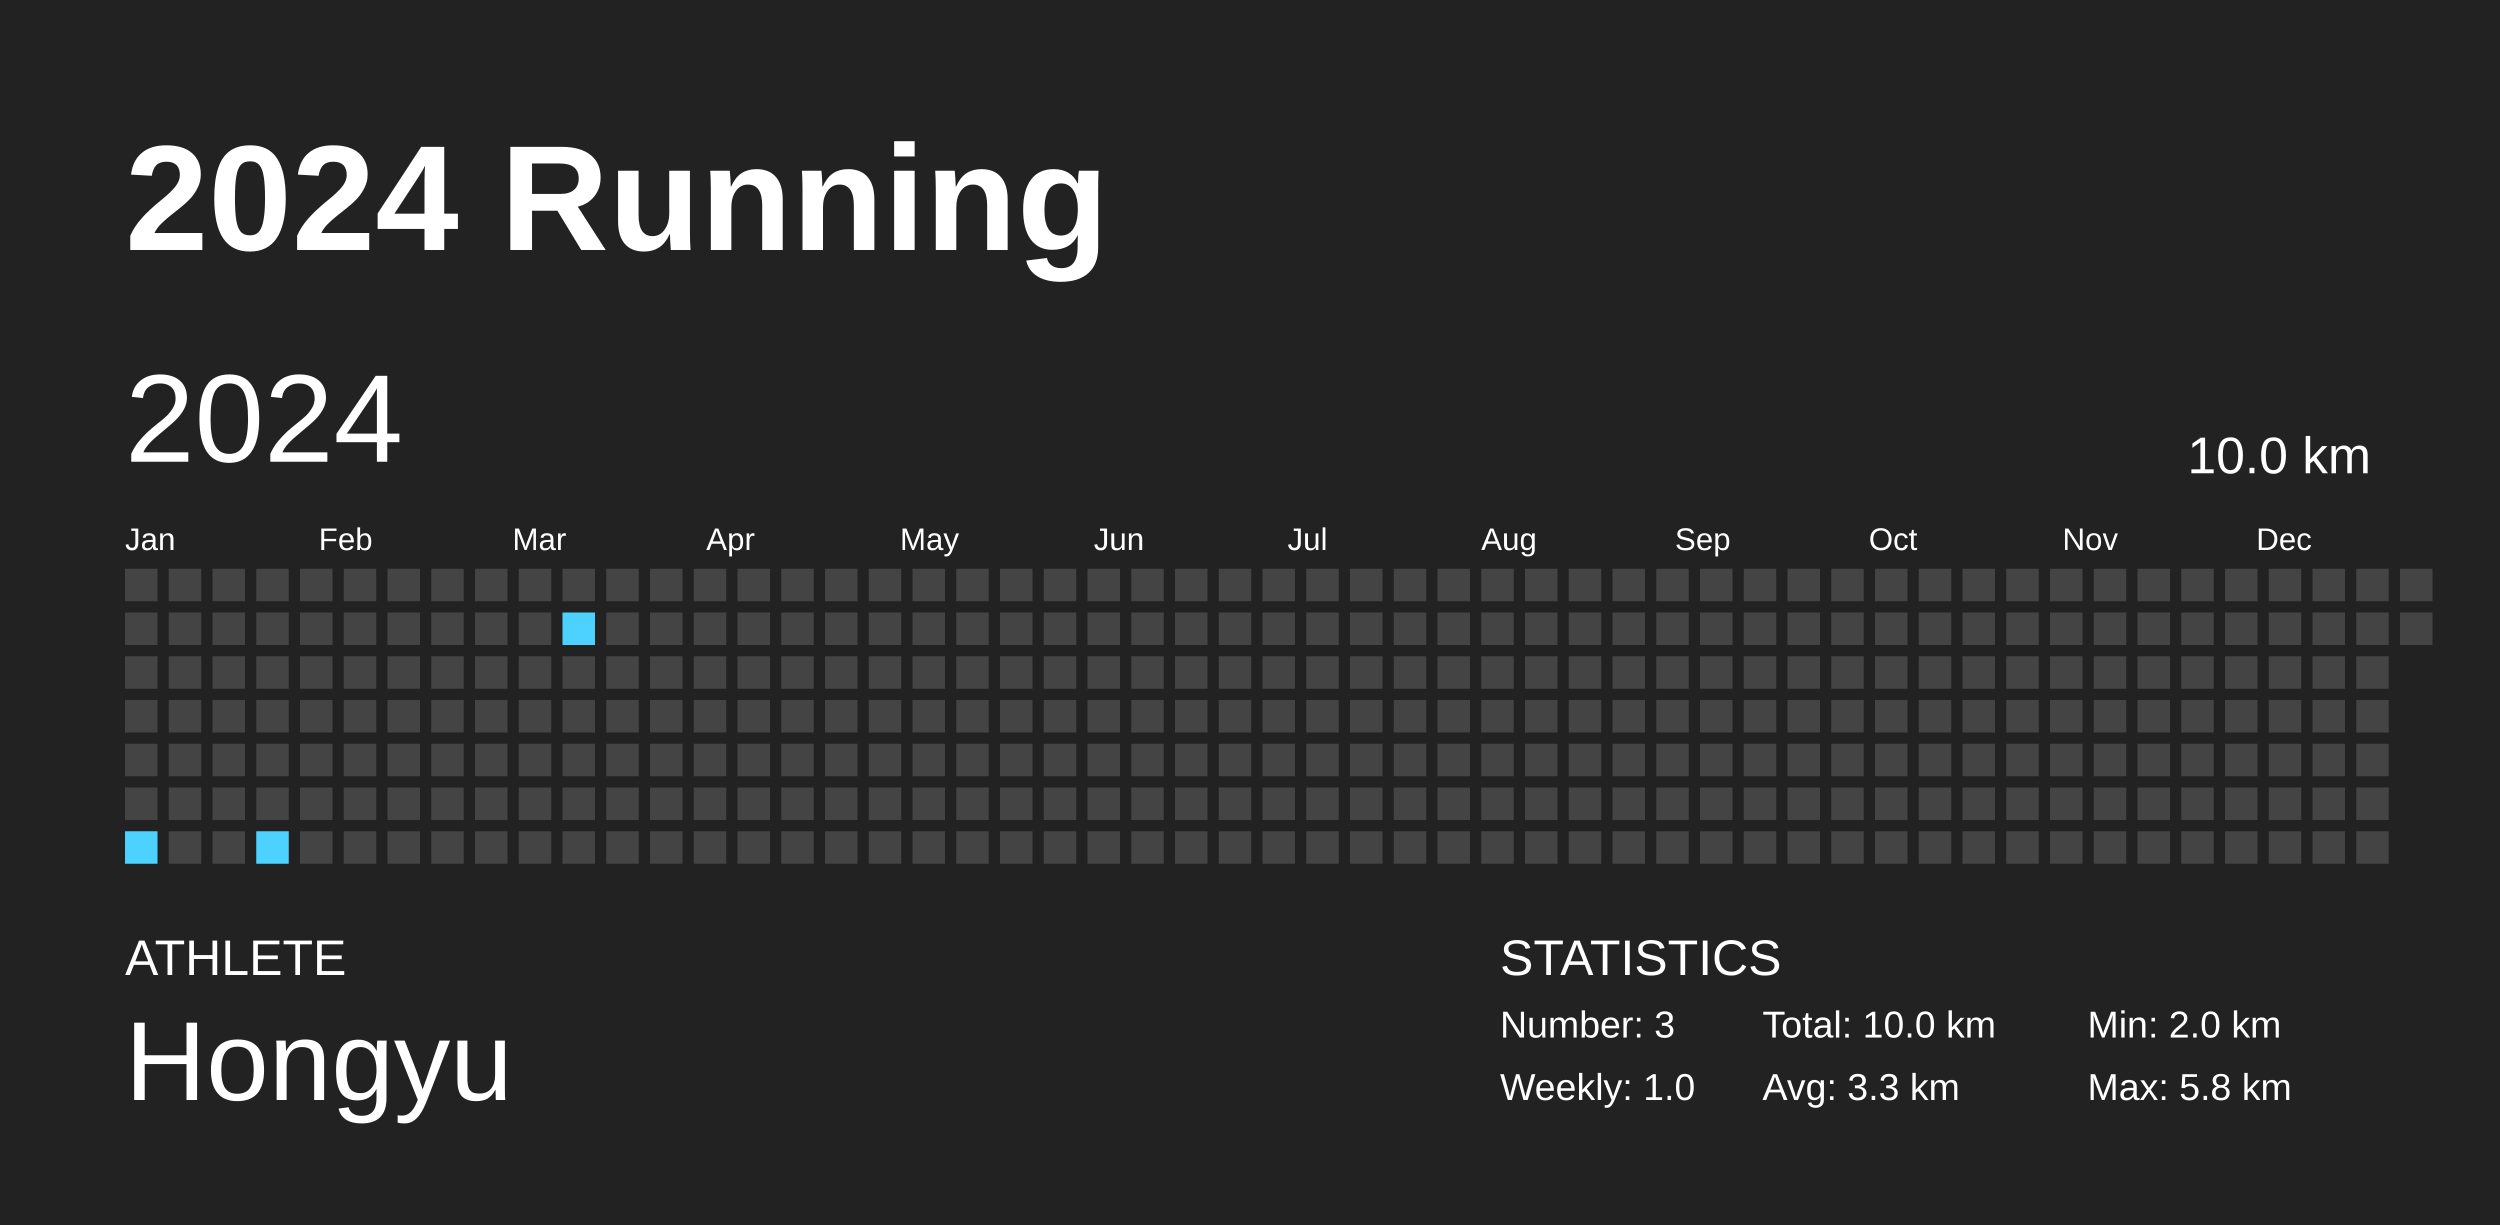
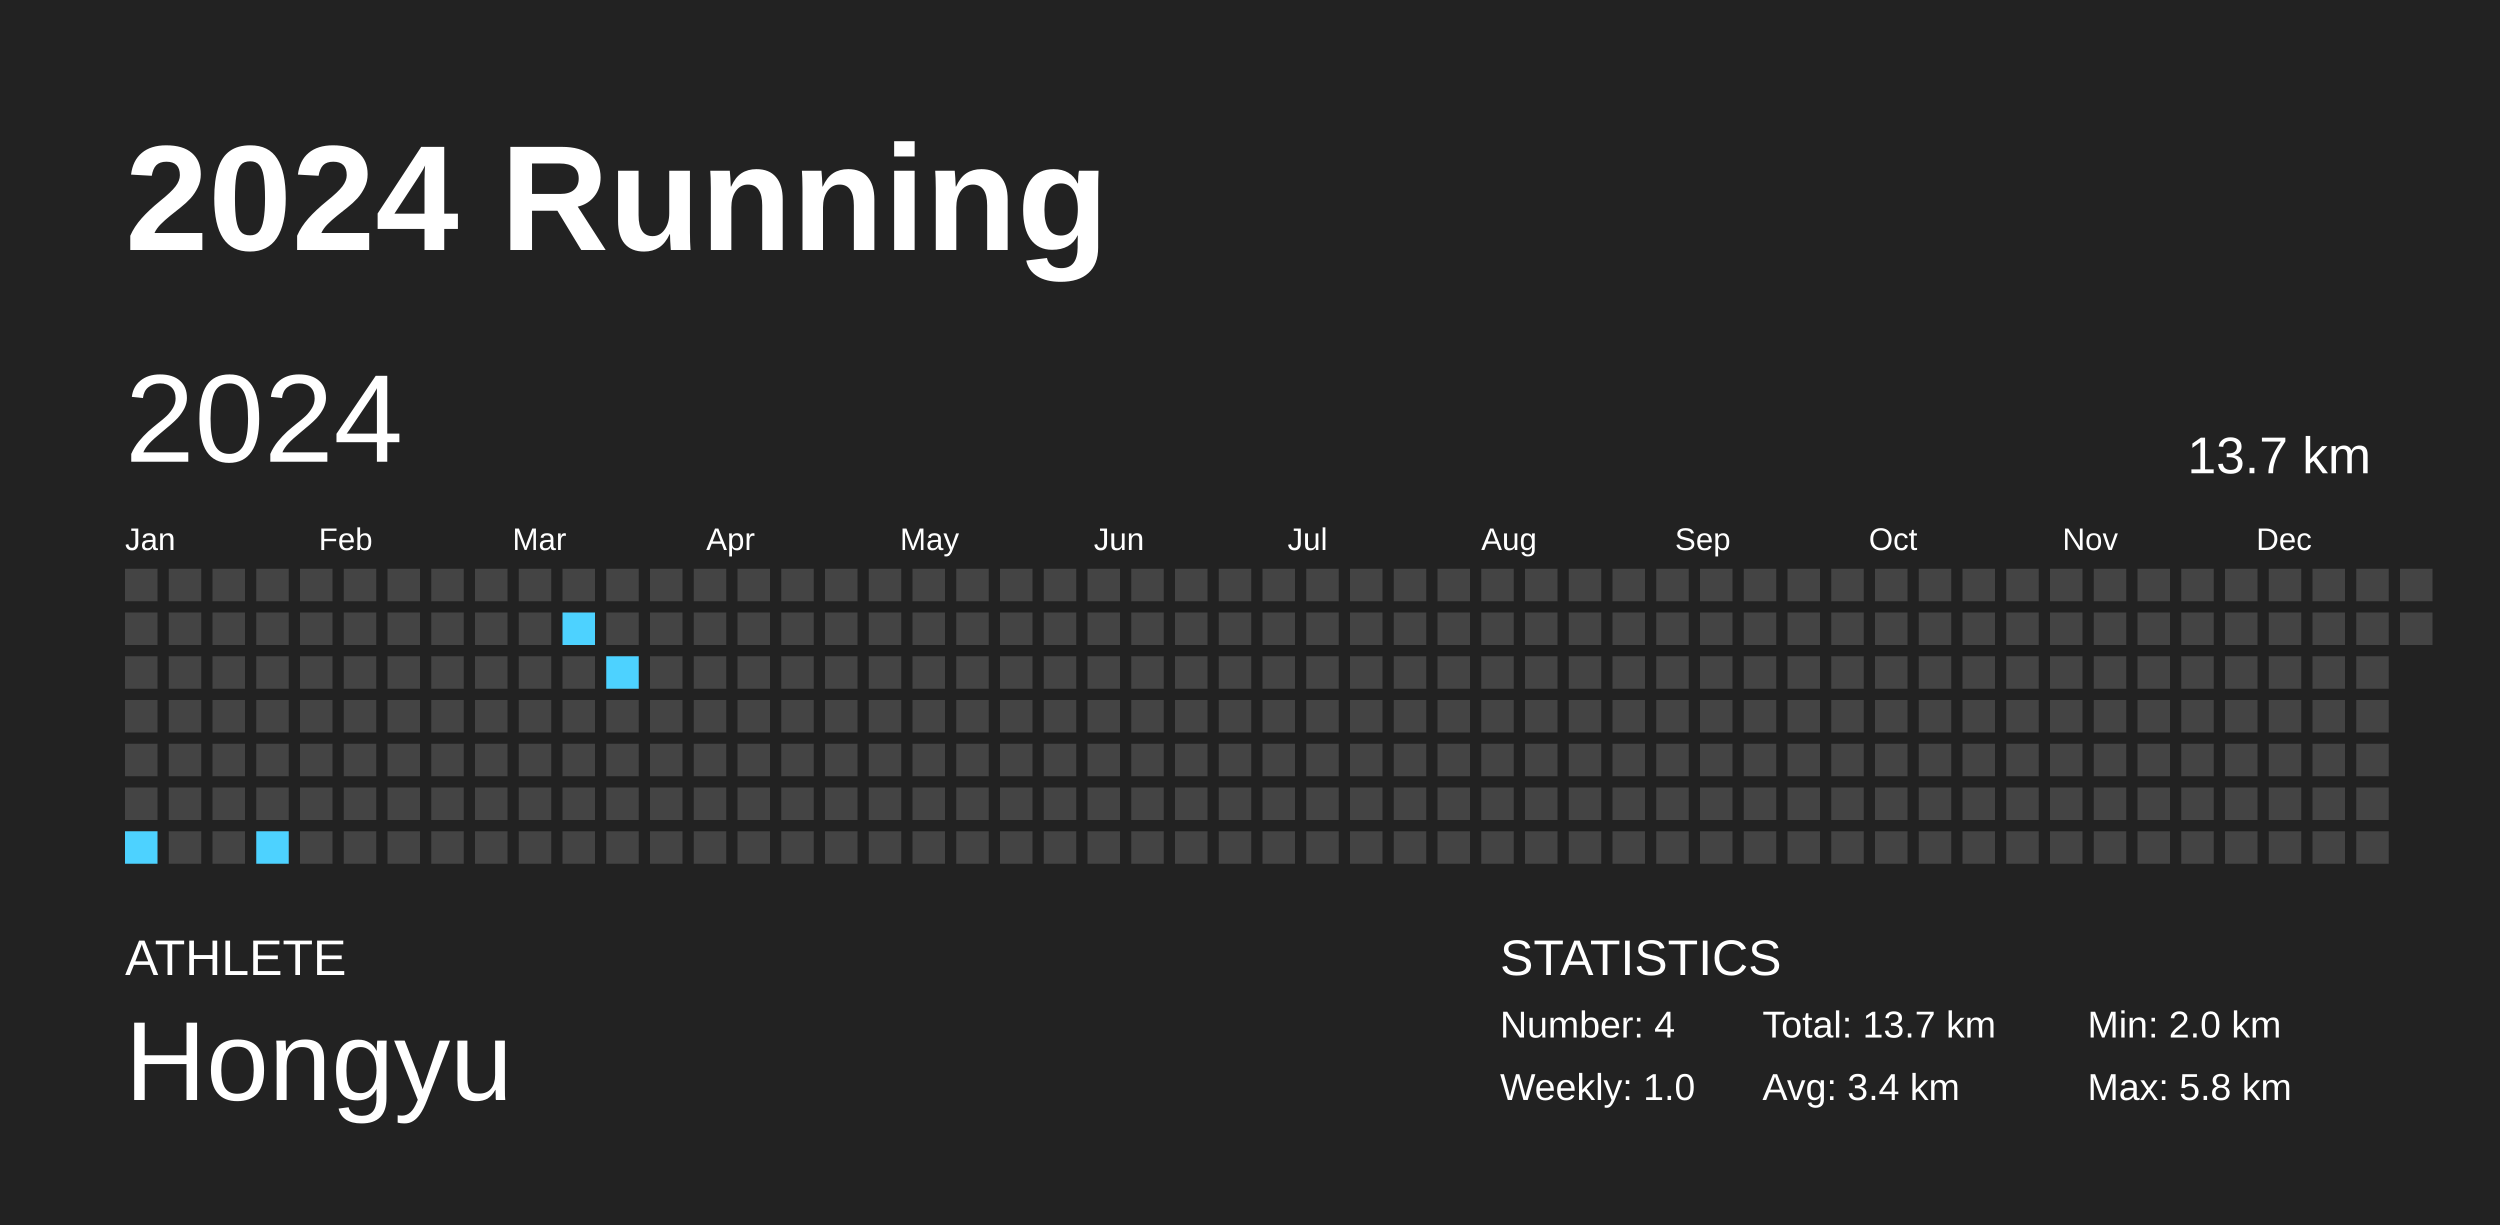
<svg xmlns="http://www.w3.org/2000/svg" baseProfile="full" height="98mm" version="1.1" viewBox="0,0,200,98" width="200mm">
  <defs />
  <rect fill="#222222" height="98" width="200" x="0" y="0" />
  <text fill="#FFFFFF" style="font-size:12px; font-family:Arial; font-weight:bold;" x="10" y="20">2024 Running</text>
  <text fill="#FFFFFF" style="font-size:4px; font-family:Arial" x="10" y="78">ATHLETE</text>
  <text fill="#FFFFFF" style="font-size:9px; font-family:Arial" x="10" y="88">Hongyu</text>
  <text fill="#FFFFFF" style="font-size:4px; font-family:Arial" x="120" y="78">STATISTICS</text>
-   <text fill="#FFFFFF" style="font-size:3px; font-family:Arial" x="120" y="83">Number: 3</text>
+   <text fill="#FFFFFF" style="font-size:3px; font-family:Arial" x="120" y="83">Number: 4</text>
  <text fill="#FFFFFF" style="font-size:3px; font-family:Arial" x="120" y="88">Weekly: 1.0</text>
-   <text fill="#FFFFFF" style="font-size:3px; font-family:Arial" x="141" y="83">Total: 10.0 km</text>
-   <text fill="#FFFFFF" style="font-size:3px; font-family:Arial" x="141" y="88">Avg: 3.3 km</text>
+   <text fill="#FFFFFF" style="font-size:3px; font-family:Arial" x="141" y="83">Total: 13.7 km</text>
+   <text fill="#FFFFFF" style="font-size:3px; font-family:Arial" x="141" y="88">Avg: 3.4 km</text>
  <text fill="#FFFFFF" style="font-size:3px; font-family:Arial" x="167" y="83">Min: 2.0 km</text>
  <text fill="#FFFFFF" style="font-size:3px; font-family:Arial" x="167" y="88">Max: 5.8 km</text>
  <text dominant-baseline="hanging" fill="#FFFFFF" style="font-size:10.0px; font-family:Arial;" x="10" y="30">2024</text>
-   <text dominant-baseline="hanging" fill="#FFFFFF" style="font-size:4.125px; font-family:Arial;" x="175" y="35">10.0 km</text>
+   <text dominant-baseline="hanging" fill="#FFFFFF" style="font-size:4.125px; font-family:Arial;" x="175" y="35">13.7 km</text>
  <text fill="#FFFFFF" style="font-size:2.5px; font-family:Arial" x="10.0" y="44">Jan</text>
  <text fill="#FFFFFF" style="font-size:2.5px; font-family:Arial" x="25.5" y="44">Feb</text>
  <text fill="#FFFFFF" style="font-size:2.5px; font-family:Arial" x="41.0" y="44">Mar</text>
  <text fill="#FFFFFF" style="font-size:2.5px; font-family:Arial" x="56.5" y="44">Apr</text>
  <text fill="#FFFFFF" style="font-size:2.5px; font-family:Arial" x="72.0" y="44">May</text>
  <text fill="#FFFFFF" style="font-size:2.5px; font-family:Arial" x="87.5" y="44">Jun</text>
  <text fill="#FFFFFF" style="font-size:2.5px; font-family:Arial" x="103.0" y="44">Jul</text>
  <text fill="#FFFFFF" style="font-size:2.5px; font-family:Arial" x="118.5" y="44">Aug</text>
  <text fill="#FFFFFF" style="font-size:2.5px; font-family:Arial" x="134.0" y="44">Sep</text>
  <text fill="#FFFFFF" style="font-size:2.5px; font-family:Arial" x="149.5" y="44">Oct</text>
  <text fill="#FFFFFF" style="font-size:2.5px; font-family:Arial" x="165.0" y="44">Nov</text>
  <text fill="#FFFFFF" style="font-size:2.5px; font-family:Arial" x="180.5" y="44">Dec</text>
  <rect fill="#444444" height="2.6" width="2.6" x="10.0" y="45.5" />
  <rect fill="#444444" height="2.6" width="2.6" x="10.0" y="49.0" />
  <rect fill="#444444" height="2.6" width="2.6" x="10.0" y="52.5" />
  <rect fill="#444444" height="2.6" width="2.6" x="10.0" y="56.0" />
  <rect fill="#444444" height="2.6" width="2.6" x="10.0" y="59.5" />
  <rect fill="#444444" height="2.6" width="2.6" x="10.0" y="63.0" />
  <rect fill="#4dd2ff" height="2.6" width="2.6" x="10.0" y="66.5" />
  <rect fill="#444444" height="2.6" width="2.6" x="13.5" y="45.5" />
  <rect fill="#444444" height="2.6" width="2.6" x="13.5" y="49.0" />
  <rect fill="#444444" height="2.6" width="2.6" x="13.5" y="52.5" />
  <rect fill="#444444" height="2.6" width="2.6" x="13.5" y="56.0" />
  <rect fill="#444444" height="2.6" width="2.6" x="13.5" y="59.5" />
  <rect fill="#444444" height="2.6" width="2.6" x="13.5" y="63.0" />
  <rect fill="#444444" height="2.6" width="2.6" x="13.5" y="66.5" />
  <rect fill="#444444" height="2.6" width="2.6" x="17.0" y="45.5" />
  <rect fill="#444444" height="2.6" width="2.6" x="17.0" y="49.0" />
  <rect fill="#444444" height="2.6" width="2.6" x="17.0" y="52.5" />
  <rect fill="#444444" height="2.6" width="2.6" x="17.0" y="56.0" />
  <rect fill="#444444" height="2.6" width="2.6" x="17.0" y="59.5" />
  <rect fill="#444444" height="2.6" width="2.6" x="17.0" y="63.0" />
  <rect fill="#444444" height="2.6" width="2.6" x="17.0" y="66.5" />
  <rect fill="#444444" height="2.6" width="2.6" x="20.5" y="45.5" />
  <rect fill="#444444" height="2.6" width="2.6" x="20.5" y="49.0" />
  <rect fill="#444444" height="2.6" width="2.6" x="20.5" y="52.5" />
  <rect fill="#444444" height="2.6" width="2.6" x="20.5" y="56.0" />
  <rect fill="#444444" height="2.6" width="2.6" x="20.5" y="59.5" />
  <rect fill="#444444" height="2.6" width="2.6" x="20.5" y="63.0" />
  <rect fill="#4dd2ff" height="2.6" width="2.6" x="20.5" y="66.5" />
  <rect fill="#444444" height="2.6" width="2.6" x="24.0" y="45.5" />
  <rect fill="#444444" height="2.6" width="2.6" x="24.0" y="49.0" />
  <rect fill="#444444" height="2.6" width="2.6" x="24.0" y="52.5" />
  <rect fill="#444444" height="2.6" width="2.6" x="24.0" y="56.0" />
  <rect fill="#444444" height="2.6" width="2.6" x="24.0" y="59.5" />
  <rect fill="#444444" height="2.6" width="2.6" x="24.0" y="63.0" />
  <rect fill="#444444" height="2.6" width="2.6" x="24.0" y="66.5" />
  <rect fill="#444444" height="2.6" width="2.6" x="27.5" y="45.5" />
  <rect fill="#444444" height="2.6" width="2.6" x="27.5" y="49.0" />
  <rect fill="#444444" height="2.6" width="2.6" x="27.5" y="52.5" />
  <rect fill="#444444" height="2.6" width="2.6" x="27.5" y="56.0" />
  <rect fill="#444444" height="2.6" width="2.6" x="27.5" y="59.5" />
  <rect fill="#444444" height="2.6" width="2.6" x="27.5" y="63.0" />
  <rect fill="#444444" height="2.6" width="2.6" x="27.5" y="66.5" />
  <rect fill="#444444" height="2.6" width="2.6" x="31.0" y="45.5" />
  <rect fill="#444444" height="2.6" width="2.6" x="31.0" y="49.0" />
  <rect fill="#444444" height="2.6" width="2.6" x="31.0" y="52.5" />
  <rect fill="#444444" height="2.6" width="2.6" x="31.0" y="56.0" />
  <rect fill="#444444" height="2.6" width="2.6" x="31.0" y="59.5" />
  <rect fill="#444444" height="2.6" width="2.6" x="31.0" y="63.0" />
  <rect fill="#444444" height="2.6" width="2.6" x="31.0" y="66.5" />
  <rect fill="#444444" height="2.6" width="2.6" x="34.5" y="45.5" />
  <rect fill="#444444" height="2.6" width="2.6" x="34.5" y="49.0" />
  <rect fill="#444444" height="2.6" width="2.6" x="34.5" y="52.5" />
  <rect fill="#444444" height="2.6" width="2.6" x="34.5" y="56.0" />
  <rect fill="#444444" height="2.6" width="2.6" x="34.5" y="59.5" />
  <rect fill="#444444" height="2.6" width="2.6" x="34.5" y="63.0" />
  <rect fill="#444444" height="2.6" width="2.6" x="34.5" y="66.5" />
  <rect fill="#444444" height="2.6" width="2.6" x="38.0" y="45.5" />
  <rect fill="#444444" height="2.6" width="2.6" x="38.0" y="49.0" />
  <rect fill="#444444" height="2.6" width="2.6" x="38.0" y="52.5" />
  <rect fill="#444444" height="2.6" width="2.6" x="38.0" y="56.0" />
  <rect fill="#444444" height="2.6" width="2.6" x="38.0" y="59.5" />
  <rect fill="#444444" height="2.6" width="2.6" x="38.0" y="63.0" />
  <rect fill="#444444" height="2.6" width="2.6" x="38.0" y="66.5" />
  <rect fill="#444444" height="2.6" width="2.6" x="41.5" y="45.5" />
  <rect fill="#444444" height="2.6" width="2.6" x="41.5" y="49.0" />
  <rect fill="#444444" height="2.6" width="2.6" x="41.5" y="52.5" />
  <rect fill="#444444" height="2.6" width="2.6" x="41.5" y="56.0" />
  <rect fill="#444444" height="2.6" width="2.6" x="41.5" y="59.5" />
  <rect fill="#444444" height="2.6" width="2.6" x="41.5" y="63.0" />
  <rect fill="#444444" height="2.6" width="2.6" x="41.5" y="66.5" />
  <rect fill="#444444" height="2.6" width="2.6" x="45.0" y="45.5" />
  <rect fill="#4dd2ff" height="2.6" width="2.6" x="45.0" y="49.0" />
  <rect fill="#444444" height="2.6" width="2.6" x="45.0" y="52.5" />
  <rect fill="#444444" height="2.6" width="2.6" x="45.0" y="56.0" />
  <rect fill="#444444" height="2.6" width="2.6" x="45.0" y="59.5" />
  <rect fill="#444444" height="2.6" width="2.6" x="45.0" y="63.0" />
  <rect fill="#444444" height="2.6" width="2.6" x="45.0" y="66.5" />
  <rect fill="#444444" height="2.6" width="2.6" x="48.5" y="45.5" />
  <rect fill="#444444" height="2.6" width="2.6" x="48.5" y="49.0" />
-   <rect fill="#444444" height="2.6" width="2.6" x="48.5" y="52.5" />
+   <rect fill="#4dd2ff" height="2.6" width="2.6" x="48.5" y="52.5" />
  <rect fill="#444444" height="2.6" width="2.6" x="48.5" y="56.0" />
  <rect fill="#444444" height="2.6" width="2.6" x="48.5" y="59.5" />
  <rect fill="#444444" height="2.6" width="2.6" x="48.5" y="63.0" />
  <rect fill="#444444" height="2.6" width="2.6" x="48.5" y="66.5" />
  <rect fill="#444444" height="2.6" width="2.6" x="52.0" y="45.5" />
  <rect fill="#444444" height="2.6" width="2.6" x="52.0" y="49.0" />
  <rect fill="#444444" height="2.6" width="2.6" x="52.0" y="52.5" />
  <rect fill="#444444" height="2.6" width="2.6" x="52.0" y="56.0" />
  <rect fill="#444444" height="2.6" width="2.6" x="52.0" y="59.5" />
  <rect fill="#444444" height="2.6" width="2.6" x="52.0" y="63.0" />
  <rect fill="#444444" height="2.6" width="2.6" x="52.0" y="66.5" />
  <rect fill="#444444" height="2.6" width="2.6" x="55.5" y="45.5" />
  <rect fill="#444444" height="2.6" width="2.6" x="55.5" y="49.0" />
  <rect fill="#444444" height="2.6" width="2.6" x="55.5" y="52.5" />
  <rect fill="#444444" height="2.6" width="2.6" x="55.5" y="56.0" />
  <rect fill="#444444" height="2.6" width="2.6" x="55.5" y="59.5" />
  <rect fill="#444444" height="2.6" width="2.6" x="55.5" y="63.0" />
  <rect fill="#444444" height="2.6" width="2.6" x="55.5" y="66.5" />
  <rect fill="#444444" height="2.6" width="2.6" x="59.0" y="45.5" />
  <rect fill="#444444" height="2.6" width="2.6" x="59.0" y="49.0" />
  <rect fill="#444444" height="2.6" width="2.6" x="59.0" y="52.5" />
  <rect fill="#444444" height="2.6" width="2.6" x="59.0" y="56.0" />
  <rect fill="#444444" height="2.6" width="2.6" x="59.0" y="59.5" />
  <rect fill="#444444" height="2.6" width="2.6" x="59.0" y="63.0" />
  <rect fill="#444444" height="2.6" width="2.6" x="59.0" y="66.5" />
  <rect fill="#444444" height="2.6" width="2.6" x="62.5" y="45.5" />
  <rect fill="#444444" height="2.6" width="2.6" x="62.5" y="49.0" />
  <rect fill="#444444" height="2.6" width="2.6" x="62.5" y="52.5" />
  <rect fill="#444444" height="2.6" width="2.6" x="62.5" y="56.0" />
  <rect fill="#444444" height="2.6" width="2.6" x="62.5" y="59.5" />
  <rect fill="#444444" height="2.6" width="2.6" x="62.5" y="63.0" />
  <rect fill="#444444" height="2.6" width="2.6" x="62.5" y="66.5" />
  <rect fill="#444444" height="2.6" width="2.6" x="66.0" y="45.5" />
  <rect fill="#444444" height="2.6" width="2.6" x="66.0" y="49.0" />
  <rect fill="#444444" height="2.6" width="2.6" x="66.0" y="52.5" />
  <rect fill="#444444" height="2.6" width="2.6" x="66.0" y="56.0" />
  <rect fill="#444444" height="2.6" width="2.6" x="66.0" y="59.5" />
  <rect fill="#444444" height="2.6" width="2.6" x="66.0" y="63.0" />
  <rect fill="#444444" height="2.6" width="2.6" x="66.0" y="66.5" />
  <rect fill="#444444" height="2.6" width="2.6" x="69.5" y="45.5" />
  <rect fill="#444444" height="2.6" width="2.6" x="69.5" y="49.0" />
  <rect fill="#444444" height="2.6" width="2.6" x="69.5" y="52.5" />
  <rect fill="#444444" height="2.6" width="2.6" x="69.5" y="56.0" />
  <rect fill="#444444" height="2.6" width="2.6" x="69.5" y="59.5" />
  <rect fill="#444444" height="2.6" width="2.6" x="69.5" y="63.0" />
  <rect fill="#444444" height="2.6" width="2.6" x="69.5" y="66.5" />
  <rect fill="#444444" height="2.6" width="2.6" x="73.0" y="45.5" />
  <rect fill="#444444" height="2.6" width="2.6" x="73.0" y="49.0" />
  <rect fill="#444444" height="2.6" width="2.6" x="73.0" y="52.5" />
  <rect fill="#444444" height="2.6" width="2.6" x="73.0" y="56.0" />
  <rect fill="#444444" height="2.6" width="2.6" x="73.0" y="59.5" />
  <rect fill="#444444" height="2.6" width="2.6" x="73.0" y="63.0" />
  <rect fill="#444444" height="2.6" width="2.6" x="73.0" y="66.5" />
  <rect fill="#444444" height="2.6" width="2.6" x="76.5" y="45.5" />
  <rect fill="#444444" height="2.6" width="2.6" x="76.5" y="49.0" />
  <rect fill="#444444" height="2.6" width="2.6" x="76.5" y="52.5" />
  <rect fill="#444444" height="2.6" width="2.6" x="76.5" y="56.0" />
  <rect fill="#444444" height="2.6" width="2.6" x="76.5" y="59.5" />
  <rect fill="#444444" height="2.6" width="2.6" x="76.5" y="63.0" />
  <rect fill="#444444" height="2.6" width="2.6" x="76.5" y="66.5" />
  <rect fill="#444444" height="2.6" width="2.6" x="80.0" y="45.5" />
  <rect fill="#444444" height="2.6" width="2.6" x="80.0" y="49.0" />
  <rect fill="#444444" height="2.6" width="2.6" x="80.0" y="52.5" />
  <rect fill="#444444" height="2.6" width="2.6" x="80.0" y="56.0" />
  <rect fill="#444444" height="2.6" width="2.6" x="80.0" y="59.5" />
  <rect fill="#444444" height="2.6" width="2.6" x="80.0" y="63.0" />
  <rect fill="#444444" height="2.6" width="2.6" x="80.0" y="66.5" />
  <rect fill="#444444" height="2.6" width="2.6" x="83.5" y="45.5" />
  <rect fill="#444444" height="2.6" width="2.6" x="83.5" y="49.0" />
  <rect fill="#444444" height="2.6" width="2.6" x="83.5" y="52.5" />
  <rect fill="#444444" height="2.6" width="2.6" x="83.5" y="56.0" />
  <rect fill="#444444" height="2.6" width="2.6" x="83.5" y="59.5" />
  <rect fill="#444444" height="2.6" width="2.6" x="83.5" y="63.0" />
  <rect fill="#444444" height="2.6" width="2.6" x="83.5" y="66.5" />
  <rect fill="#444444" height="2.6" width="2.6" x="87.0" y="45.5" />
  <rect fill="#444444" height="2.6" width="2.6" x="87.0" y="49.0" />
  <rect fill="#444444" height="2.6" width="2.6" x="87.0" y="52.5" />
  <rect fill="#444444" height="2.6" width="2.6" x="87.0" y="56.0" />
  <rect fill="#444444" height="2.6" width="2.6" x="87.0" y="59.5" />
  <rect fill="#444444" height="2.6" width="2.6" x="87.0" y="63.0" />
  <rect fill="#444444" height="2.6" width="2.6" x="87.0" y="66.5" />
  <rect fill="#444444" height="2.6" width="2.6" x="90.5" y="45.5" />
  <rect fill="#444444" height="2.6" width="2.6" x="90.5" y="49.0" />
  <rect fill="#444444" height="2.6" width="2.6" x="90.5" y="52.5" />
  <rect fill="#444444" height="2.6" width="2.6" x="90.5" y="56.0" />
  <rect fill="#444444" height="2.6" width="2.6" x="90.5" y="59.5" />
  <rect fill="#444444" height="2.6" width="2.6" x="90.5" y="63.0" />
  <rect fill="#444444" height="2.6" width="2.6" x="90.5" y="66.5" />
  <rect fill="#444444" height="2.6" width="2.6" x="94.0" y="45.5" />
  <rect fill="#444444" height="2.6" width="2.6" x="94.0" y="49.0" />
  <rect fill="#444444" height="2.6" width="2.6" x="94.0" y="52.5" />
  <rect fill="#444444" height="2.6" width="2.6" x="94.0" y="56.0" />
  <rect fill="#444444" height="2.6" width="2.6" x="94.0" y="59.5" />
  <rect fill="#444444" height="2.6" width="2.6" x="94.0" y="63.0" />
  <rect fill="#444444" height="2.6" width="2.6" x="94.0" y="66.5" />
  <rect fill="#444444" height="2.6" width="2.6" x="97.5" y="45.5" />
  <rect fill="#444444" height="2.6" width="2.6" x="97.5" y="49.0" />
  <rect fill="#444444" height="2.6" width="2.6" x="97.5" y="52.5" />
  <rect fill="#444444" height="2.6" width="2.6" x="97.5" y="56.0" />
  <rect fill="#444444" height="2.6" width="2.6" x="97.5" y="59.5" />
  <rect fill="#444444" height="2.6" width="2.6" x="97.5" y="63.0" />
  <rect fill="#444444" height="2.6" width="2.6" x="97.5" y="66.5" />
  <rect fill="#444444" height="2.6" width="2.6" x="101.0" y="45.5" />
  <rect fill="#444444" height="2.6" width="2.6" x="101.0" y="49.0" />
  <rect fill="#444444" height="2.6" width="2.6" x="101.0" y="52.5" />
  <rect fill="#444444" height="2.6" width="2.6" x="101.0" y="56.0" />
  <rect fill="#444444" height="2.6" width="2.6" x="101.0" y="59.5" />
  <rect fill="#444444" height="2.6" width="2.6" x="101.0" y="63.0" />
  <rect fill="#444444" height="2.6" width="2.6" x="101.0" y="66.5" />
  <rect fill="#444444" height="2.6" width="2.6" x="104.5" y="45.5" />
  <rect fill="#444444" height="2.6" width="2.6" x="104.5" y="49.0" />
  <rect fill="#444444" height="2.6" width="2.6" x="104.5" y="52.5" />
  <rect fill="#444444" height="2.6" width="2.6" x="104.5" y="56.0" />
  <rect fill="#444444" height="2.6" width="2.6" x="104.5" y="59.5" />
  <rect fill="#444444" height="2.6" width="2.6" x="104.5" y="63.0" />
  <rect fill="#444444" height="2.6" width="2.6" x="104.5" y="66.5" />
  <rect fill="#444444" height="2.6" width="2.6" x="108.0" y="45.5" />
  <rect fill="#444444" height="2.6" width="2.6" x="108.0" y="49.0" />
  <rect fill="#444444" height="2.6" width="2.6" x="108.0" y="52.5" />
  <rect fill="#444444" height="2.6" width="2.6" x="108.0" y="56.0" />
  <rect fill="#444444" height="2.6" width="2.6" x="108.0" y="59.5" />
  <rect fill="#444444" height="2.6" width="2.6" x="108.0" y="63.0" />
  <rect fill="#444444" height="2.6" width="2.6" x="108.0" y="66.5" />
  <rect fill="#444444" height="2.6" width="2.6" x="111.5" y="45.5" />
  <rect fill="#444444" height="2.6" width="2.6" x="111.5" y="49.0" />
  <rect fill="#444444" height="2.6" width="2.6" x="111.5" y="52.5" />
  <rect fill="#444444" height="2.6" width="2.6" x="111.5" y="56.0" />
  <rect fill="#444444" height="2.6" width="2.6" x="111.5" y="59.5" />
  <rect fill="#444444" height="2.6" width="2.6" x="111.5" y="63.0" />
  <rect fill="#444444" height="2.6" width="2.6" x="111.5" y="66.5" />
  <rect fill="#444444" height="2.6" width="2.6" x="115.0" y="45.5" />
  <rect fill="#444444" height="2.6" width="2.6" x="115.0" y="49.0" />
  <rect fill="#444444" height="2.6" width="2.6" x="115.0" y="52.5" />
  <rect fill="#444444" height="2.6" width="2.6" x="115.0" y="56.0" />
  <rect fill="#444444" height="2.6" width="2.6" x="115.0" y="59.5" />
  <rect fill="#444444" height="2.6" width="2.6" x="115.0" y="63.0" />
  <rect fill="#444444" height="2.6" width="2.6" x="115.0" y="66.5" />
  <rect fill="#444444" height="2.6" width="2.6" x="118.5" y="45.5" />
  <rect fill="#444444" height="2.6" width="2.6" x="118.5" y="49.0" />
  <rect fill="#444444" height="2.6" width="2.6" x="118.5" y="52.5" />
  <rect fill="#444444" height="2.6" width="2.6" x="118.5" y="56.0" />
  <rect fill="#444444" height="2.6" width="2.6" x="118.5" y="59.5" />
  <rect fill="#444444" height="2.6" width="2.6" x="118.5" y="63.0" />
  <rect fill="#444444" height="2.6" width="2.6" x="118.5" y="66.5" />
  <rect fill="#444444" height="2.6" width="2.6" x="122.0" y="45.5" />
  <rect fill="#444444" height="2.6" width="2.6" x="122.0" y="49.0" />
  <rect fill="#444444" height="2.6" width="2.6" x="122.0" y="52.5" />
  <rect fill="#444444" height="2.6" width="2.6" x="122.0" y="56.0" />
  <rect fill="#444444" height="2.6" width="2.6" x="122.0" y="59.5" />
  <rect fill="#444444" height="2.6" width="2.6" x="122.0" y="63.0" />
  <rect fill="#444444" height="2.6" width="2.6" x="122.0" y="66.5" />
  <rect fill="#444444" height="2.6" width="2.6" x="125.5" y="45.5" />
  <rect fill="#444444" height="2.6" width="2.6" x="125.5" y="49.0" />
  <rect fill="#444444" height="2.6" width="2.6" x="125.5" y="52.5" />
  <rect fill="#444444" height="2.6" width="2.6" x="125.5" y="56.0" />
  <rect fill="#444444" height="2.6" width="2.6" x="125.5" y="59.5" />
  <rect fill="#444444" height="2.6" width="2.6" x="125.5" y="63.0" />
  <rect fill="#444444" height="2.6" width="2.6" x="125.5" y="66.5" />
  <rect fill="#444444" height="2.6" width="2.6" x="129.0" y="45.5" />
  <rect fill="#444444" height="2.6" width="2.6" x="129.0" y="49.0" />
  <rect fill="#444444" height="2.6" width="2.6" x="129.0" y="52.5" />
  <rect fill="#444444" height="2.6" width="2.6" x="129.0" y="56.0" />
  <rect fill="#444444" height="2.6" width="2.6" x="129.0" y="59.5" />
  <rect fill="#444444" height="2.6" width="2.6" x="129.0" y="63.0" />
  <rect fill="#444444" height="2.6" width="2.6" x="129.0" y="66.5" />
  <rect fill="#444444" height="2.6" width="2.6" x="132.5" y="45.5" />
  <rect fill="#444444" height="2.6" width="2.6" x="132.5" y="49.0" />
  <rect fill="#444444" height="2.6" width="2.6" x="132.5" y="52.5" />
  <rect fill="#444444" height="2.6" width="2.6" x="132.5" y="56.0" />
  <rect fill="#444444" height="2.6" width="2.6" x="132.5" y="59.5" />
  <rect fill="#444444" height="2.6" width="2.6" x="132.5" y="63.0" />
  <rect fill="#444444" height="2.6" width="2.6" x="132.5" y="66.5" />
  <rect fill="#444444" height="2.6" width="2.6" x="136.0" y="45.5" />
  <rect fill="#444444" height="2.6" width="2.6" x="136.0" y="49.0" />
  <rect fill="#444444" height="2.6" width="2.6" x="136.0" y="52.5" />
  <rect fill="#444444" height="2.6" width="2.6" x="136.0" y="56.0" />
  <rect fill="#444444" height="2.6" width="2.6" x="136.0" y="59.5" />
  <rect fill="#444444" height="2.6" width="2.6" x="136.0" y="63.0" />
  <rect fill="#444444" height="2.6" width="2.6" x="136.0" y="66.5" />
  <rect fill="#444444" height="2.6" width="2.6" x="139.5" y="45.5" />
  <rect fill="#444444" height="2.6" width="2.6" x="139.5" y="49.0" />
  <rect fill="#444444" height="2.6" width="2.6" x="139.5" y="52.5" />
  <rect fill="#444444" height="2.6" width="2.6" x="139.5" y="56.0" />
  <rect fill="#444444" height="2.6" width="2.6" x="139.5" y="59.5" />
  <rect fill="#444444" height="2.6" width="2.6" x="139.5" y="63.0" />
  <rect fill="#444444" height="2.6" width="2.6" x="139.5" y="66.5" />
  <rect fill="#444444" height="2.6" width="2.6" x="143.0" y="45.5" />
  <rect fill="#444444" height="2.6" width="2.6" x="143.0" y="49.0" />
  <rect fill="#444444" height="2.6" width="2.6" x="143.0" y="52.5" />
  <rect fill="#444444" height="2.6" width="2.6" x="143.0" y="56.0" />
  <rect fill="#444444" height="2.6" width="2.6" x="143.0" y="59.5" />
  <rect fill="#444444" height="2.6" width="2.6" x="143.0" y="63.0" />
  <rect fill="#444444" height="2.6" width="2.6" x="143.0" y="66.5" />
  <rect fill="#444444" height="2.6" width="2.6" x="146.5" y="45.5" />
  <rect fill="#444444" height="2.6" width="2.6" x="146.5" y="49.0" />
  <rect fill="#444444" height="2.6" width="2.6" x="146.5" y="52.5" />
  <rect fill="#444444" height="2.6" width="2.6" x="146.5" y="56.0" />
  <rect fill="#444444" height="2.6" width="2.6" x="146.5" y="59.5" />
  <rect fill="#444444" height="2.6" width="2.6" x="146.5" y="63.0" />
  <rect fill="#444444" height="2.6" width="2.6" x="146.5" y="66.5" />
  <rect fill="#444444" height="2.6" width="2.6" x="150.0" y="45.5" />
  <rect fill="#444444" height="2.6" width="2.6" x="150.0" y="49.0" />
  <rect fill="#444444" height="2.6" width="2.6" x="150.0" y="52.5" />
  <rect fill="#444444" height="2.6" width="2.6" x="150.0" y="56.0" />
  <rect fill="#444444" height="2.6" width="2.6" x="150.0" y="59.5" />
  <rect fill="#444444" height="2.6" width="2.6" x="150.0" y="63.0" />
  <rect fill="#444444" height="2.6" width="2.6" x="150.0" y="66.5" />
  <rect fill="#444444" height="2.6" width="2.6" x="153.5" y="45.5" />
  <rect fill="#444444" height="2.6" width="2.6" x="153.5" y="49.0" />
  <rect fill="#444444" height="2.6" width="2.6" x="153.5" y="52.5" />
  <rect fill="#444444" height="2.6" width="2.6" x="153.5" y="56.0" />
  <rect fill="#444444" height="2.6" width="2.6" x="153.5" y="59.5" />
  <rect fill="#444444" height="2.6" width="2.6" x="153.5" y="63.0" />
  <rect fill="#444444" height="2.6" width="2.6" x="153.5" y="66.5" />
  <rect fill="#444444" height="2.6" width="2.6" x="157.0" y="45.5" />
  <rect fill="#444444" height="2.6" width="2.6" x="157.0" y="49.0" />
  <rect fill="#444444" height="2.6" width="2.6" x="157.0" y="52.5" />
  <rect fill="#444444" height="2.6" width="2.6" x="157.0" y="56.0" />
  <rect fill="#444444" height="2.6" width="2.6" x="157.0" y="59.5" />
  <rect fill="#444444" height="2.6" width="2.6" x="157.0" y="63.0" />
  <rect fill="#444444" height="2.6" width="2.6" x="157.0" y="66.5" />
  <rect fill="#444444" height="2.6" width="2.6" x="160.5" y="45.5" />
  <rect fill="#444444" height="2.6" width="2.6" x="160.5" y="49.0" />
  <rect fill="#444444" height="2.6" width="2.6" x="160.5" y="52.5" />
  <rect fill="#444444" height="2.6" width="2.6" x="160.5" y="56.0" />
  <rect fill="#444444" height="2.6" width="2.6" x="160.5" y="59.5" />
  <rect fill="#444444" height="2.6" width="2.6" x="160.5" y="63.0" />
  <rect fill="#444444" height="2.6" width="2.6" x="160.5" y="66.5" />
  <rect fill="#444444" height="2.6" width="2.6" x="164.0" y="45.5" />
  <rect fill="#444444" height="2.6" width="2.6" x="164.0" y="49.0" />
  <rect fill="#444444" height="2.6" width="2.6" x="164.0" y="52.5" />
  <rect fill="#444444" height="2.6" width="2.6" x="164.0" y="56.0" />
  <rect fill="#444444" height="2.6" width="2.6" x="164.0" y="59.5" />
  <rect fill="#444444" height="2.6" width="2.6" x="164.0" y="63.0" />
  <rect fill="#444444" height="2.6" width="2.6" x="164.0" y="66.5" />
  <rect fill="#444444" height="2.6" width="2.6" x="167.5" y="45.5" />
  <rect fill="#444444" height="2.6" width="2.6" x="167.5" y="49.0" />
  <rect fill="#444444" height="2.6" width="2.6" x="167.5" y="52.5" />
  <rect fill="#444444" height="2.6" width="2.6" x="167.5" y="56.0" />
  <rect fill="#444444" height="2.6" width="2.6" x="167.5" y="59.5" />
  <rect fill="#444444" height="2.6" width="2.6" x="167.5" y="63.0" />
  <rect fill="#444444" height="2.6" width="2.6" x="167.5" y="66.5" />
  <rect fill="#444444" height="2.6" width="2.6" x="171.0" y="45.5" />
  <rect fill="#444444" height="2.6" width="2.6" x="171.0" y="49.0" />
  <rect fill="#444444" height="2.6" width="2.6" x="171.0" y="52.5" />
  <rect fill="#444444" height="2.6" width="2.6" x="171.0" y="56.0" />
  <rect fill="#444444" height="2.6" width="2.6" x="171.0" y="59.5" />
  <rect fill="#444444" height="2.6" width="2.6" x="171.0" y="63.0" />
  <rect fill="#444444" height="2.6" width="2.6" x="171.0" y="66.5" />
  <rect fill="#444444" height="2.6" width="2.6" x="174.5" y="45.5" />
  <rect fill="#444444" height="2.6" width="2.6" x="174.5" y="49.0" />
  <rect fill="#444444" height="2.6" width="2.6" x="174.5" y="52.5" />
  <rect fill="#444444" height="2.6" width="2.6" x="174.5" y="56.0" />
  <rect fill="#444444" height="2.6" width="2.6" x="174.5" y="59.5" />
  <rect fill="#444444" height="2.6" width="2.6" x="174.5" y="63.0" />
  <rect fill="#444444" height="2.6" width="2.6" x="174.5" y="66.5" />
  <rect fill="#444444" height="2.6" width="2.6" x="178.0" y="45.5" />
  <rect fill="#444444" height="2.6" width="2.6" x="178.0" y="49.0" />
  <rect fill="#444444" height="2.6" width="2.6" x="178.0" y="52.5" />
  <rect fill="#444444" height="2.6" width="2.6" x="178.0" y="56.0" />
  <rect fill="#444444" height="2.6" width="2.6" x="178.0" y="59.5" />
  <rect fill="#444444" height="2.6" width="2.6" x="178.0" y="63.0" />
  <rect fill="#444444" height="2.6" width="2.6" x="178.0" y="66.5" />
  <rect fill="#444444" height="2.6" width="2.6" x="181.5" y="45.5" />
  <rect fill="#444444" height="2.6" width="2.6" x="181.5" y="49.0" />
  <rect fill="#444444" height="2.6" width="2.6" x="181.5" y="52.5" />
  <rect fill="#444444" height="2.6" width="2.6" x="181.5" y="56.0" />
  <rect fill="#444444" height="2.6" width="2.6" x="181.5" y="59.5" />
  <rect fill="#444444" height="2.6" width="2.6" x="181.5" y="63.0" />
  <rect fill="#444444" height="2.6" width="2.6" x="181.5" y="66.5" />
  <rect fill="#444444" height="2.6" width="2.6" x="185.0" y="45.5" />
  <rect fill="#444444" height="2.6" width="2.6" x="185.0" y="49.0" />
  <rect fill="#444444" height="2.6" width="2.6" x="185.0" y="52.5" />
  <rect fill="#444444" height="2.6" width="2.6" x="185.0" y="56.0" />
  <rect fill="#444444" height="2.6" width="2.6" x="185.0" y="59.5" />
  <rect fill="#444444" height="2.6" width="2.6" x="185.0" y="63.0" />
  <rect fill="#444444" height="2.6" width="2.6" x="185.0" y="66.5" />
  <rect fill="#444444" height="2.6" width="2.6" x="188.5" y="45.5" />
  <rect fill="#444444" height="2.6" width="2.6" x="188.5" y="49.0" />
  <rect fill="#444444" height="2.6" width="2.6" x="188.5" y="52.5" />
  <rect fill="#444444" height="2.6" width="2.6" x="188.5" y="56.0" />
  <rect fill="#444444" height="2.6" width="2.6" x="188.5" y="59.5" />
  <rect fill="#444444" height="2.6" width="2.6" x="188.5" y="63.0" />
  <rect fill="#444444" height="2.6" width="2.6" x="188.5" y="66.5" />
  <rect fill="#444444" height="2.6" width="2.6" x="192.0" y="45.5" />
  <rect fill="#444444" height="2.6" width="2.6" x="192.0" y="49.0" />
</svg>
